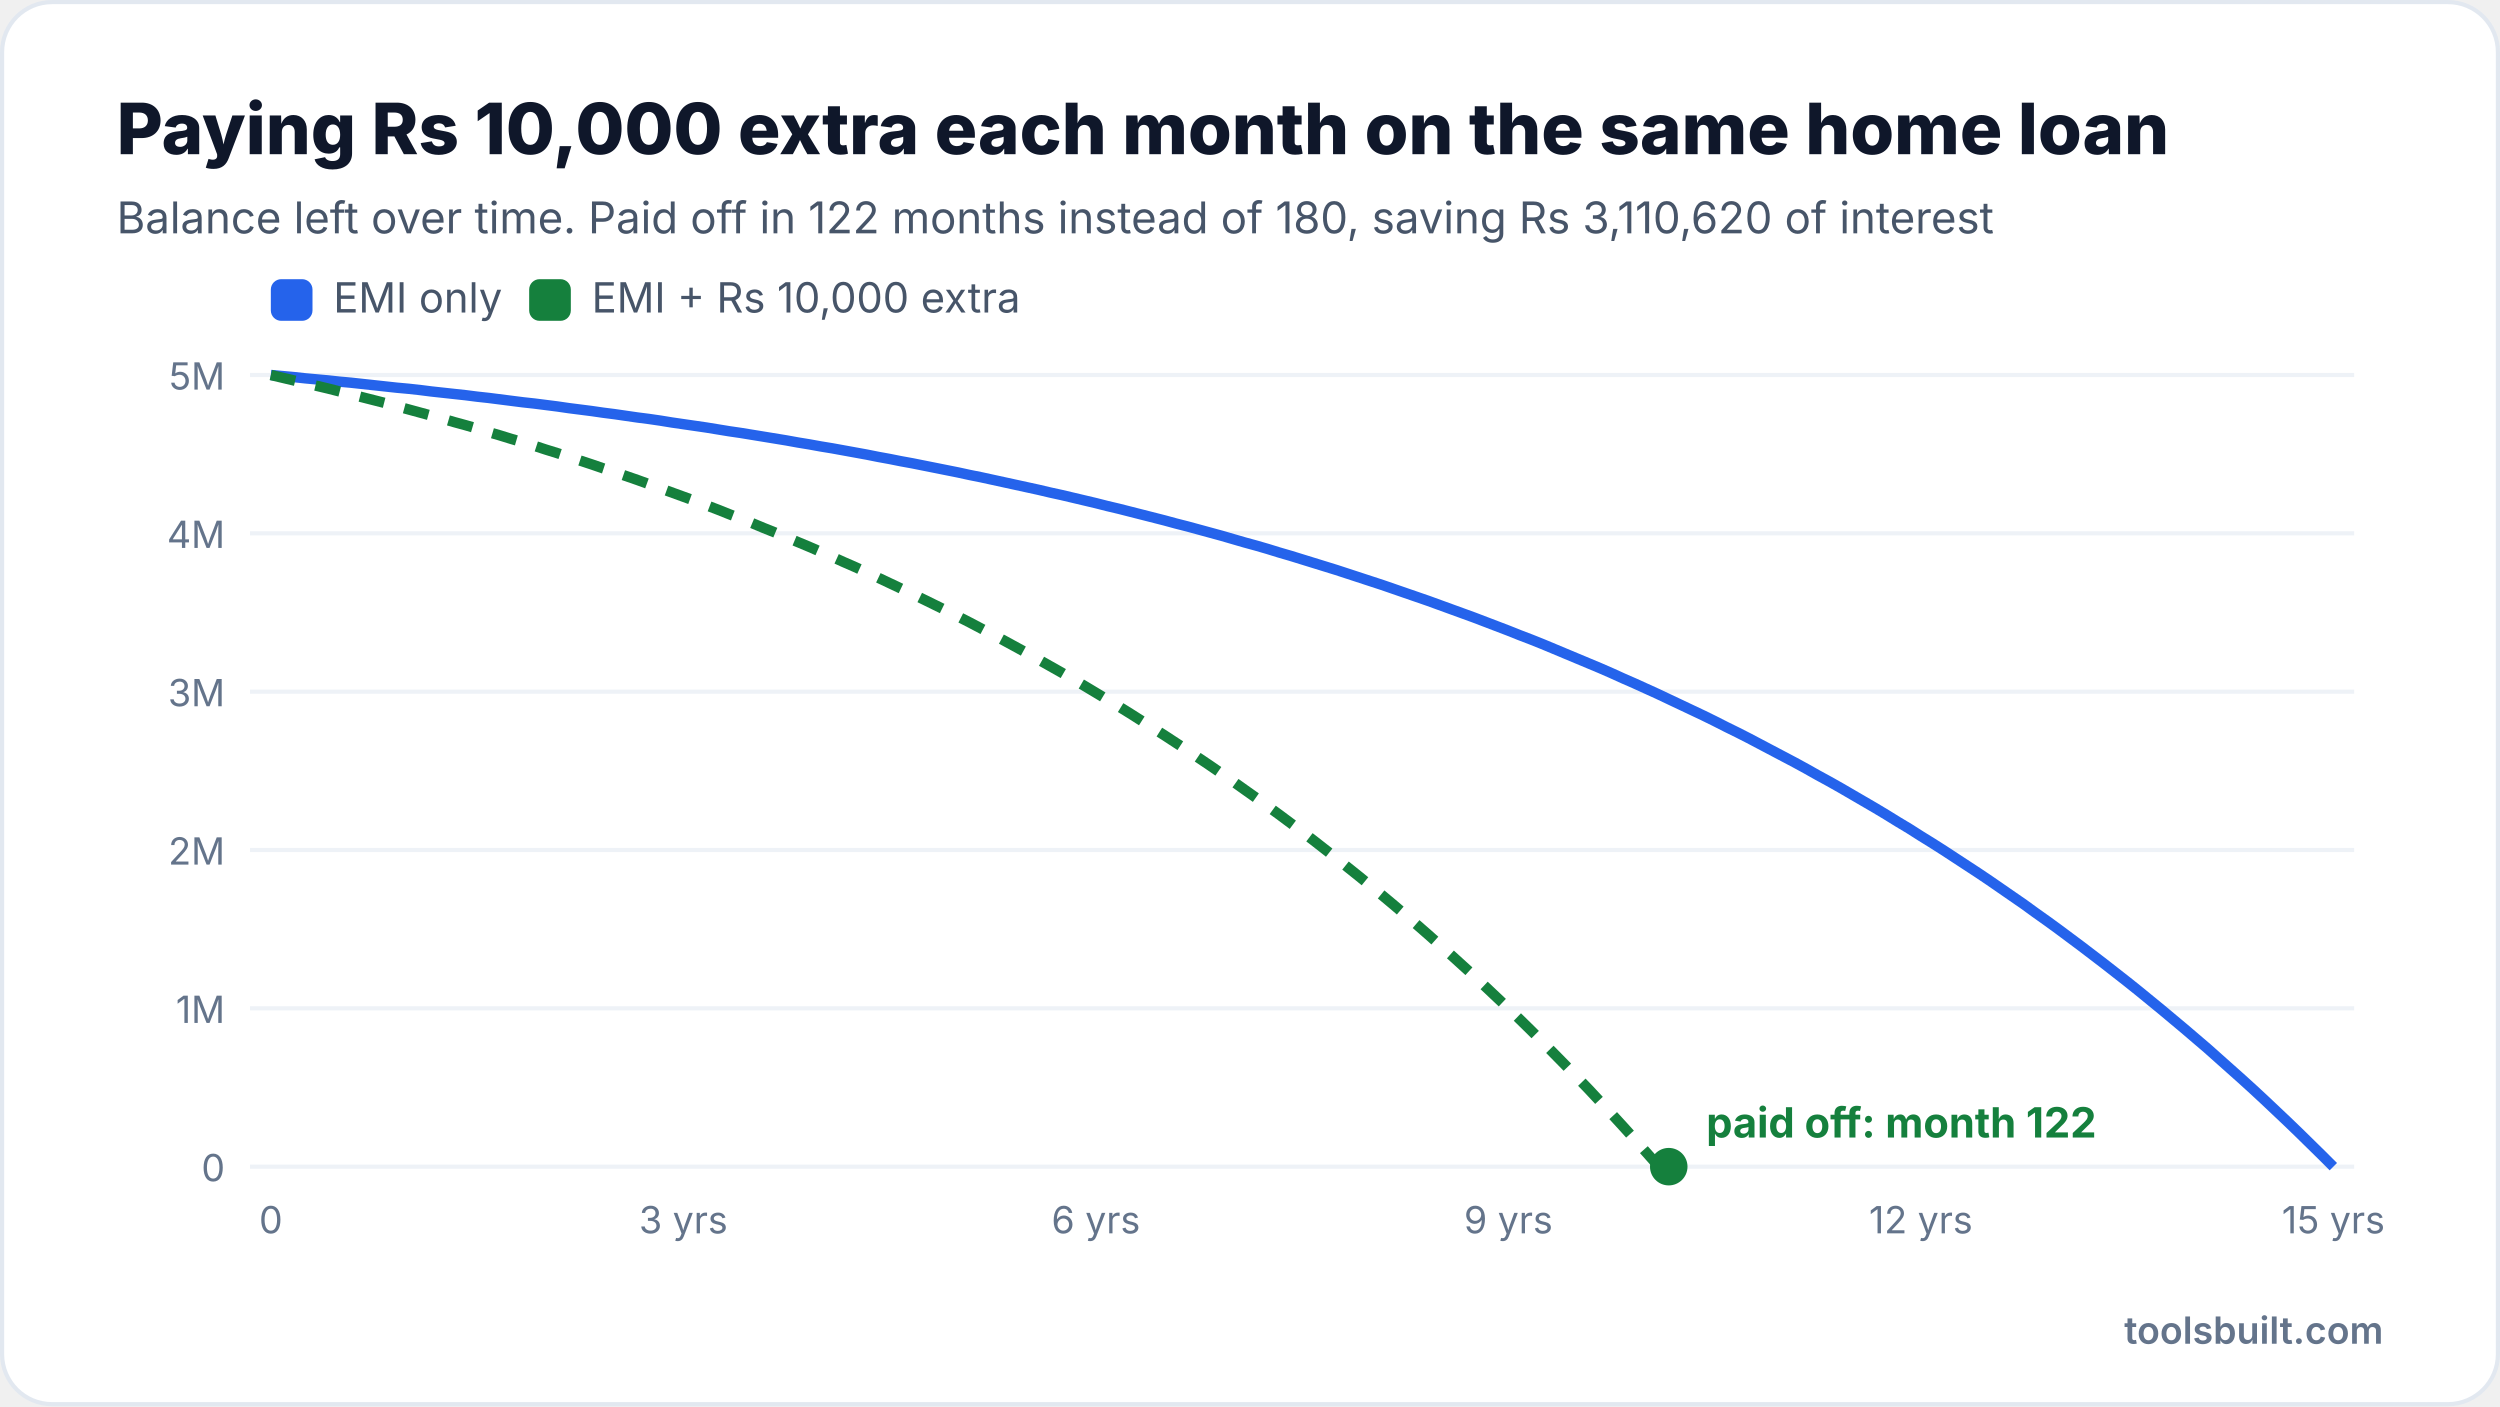
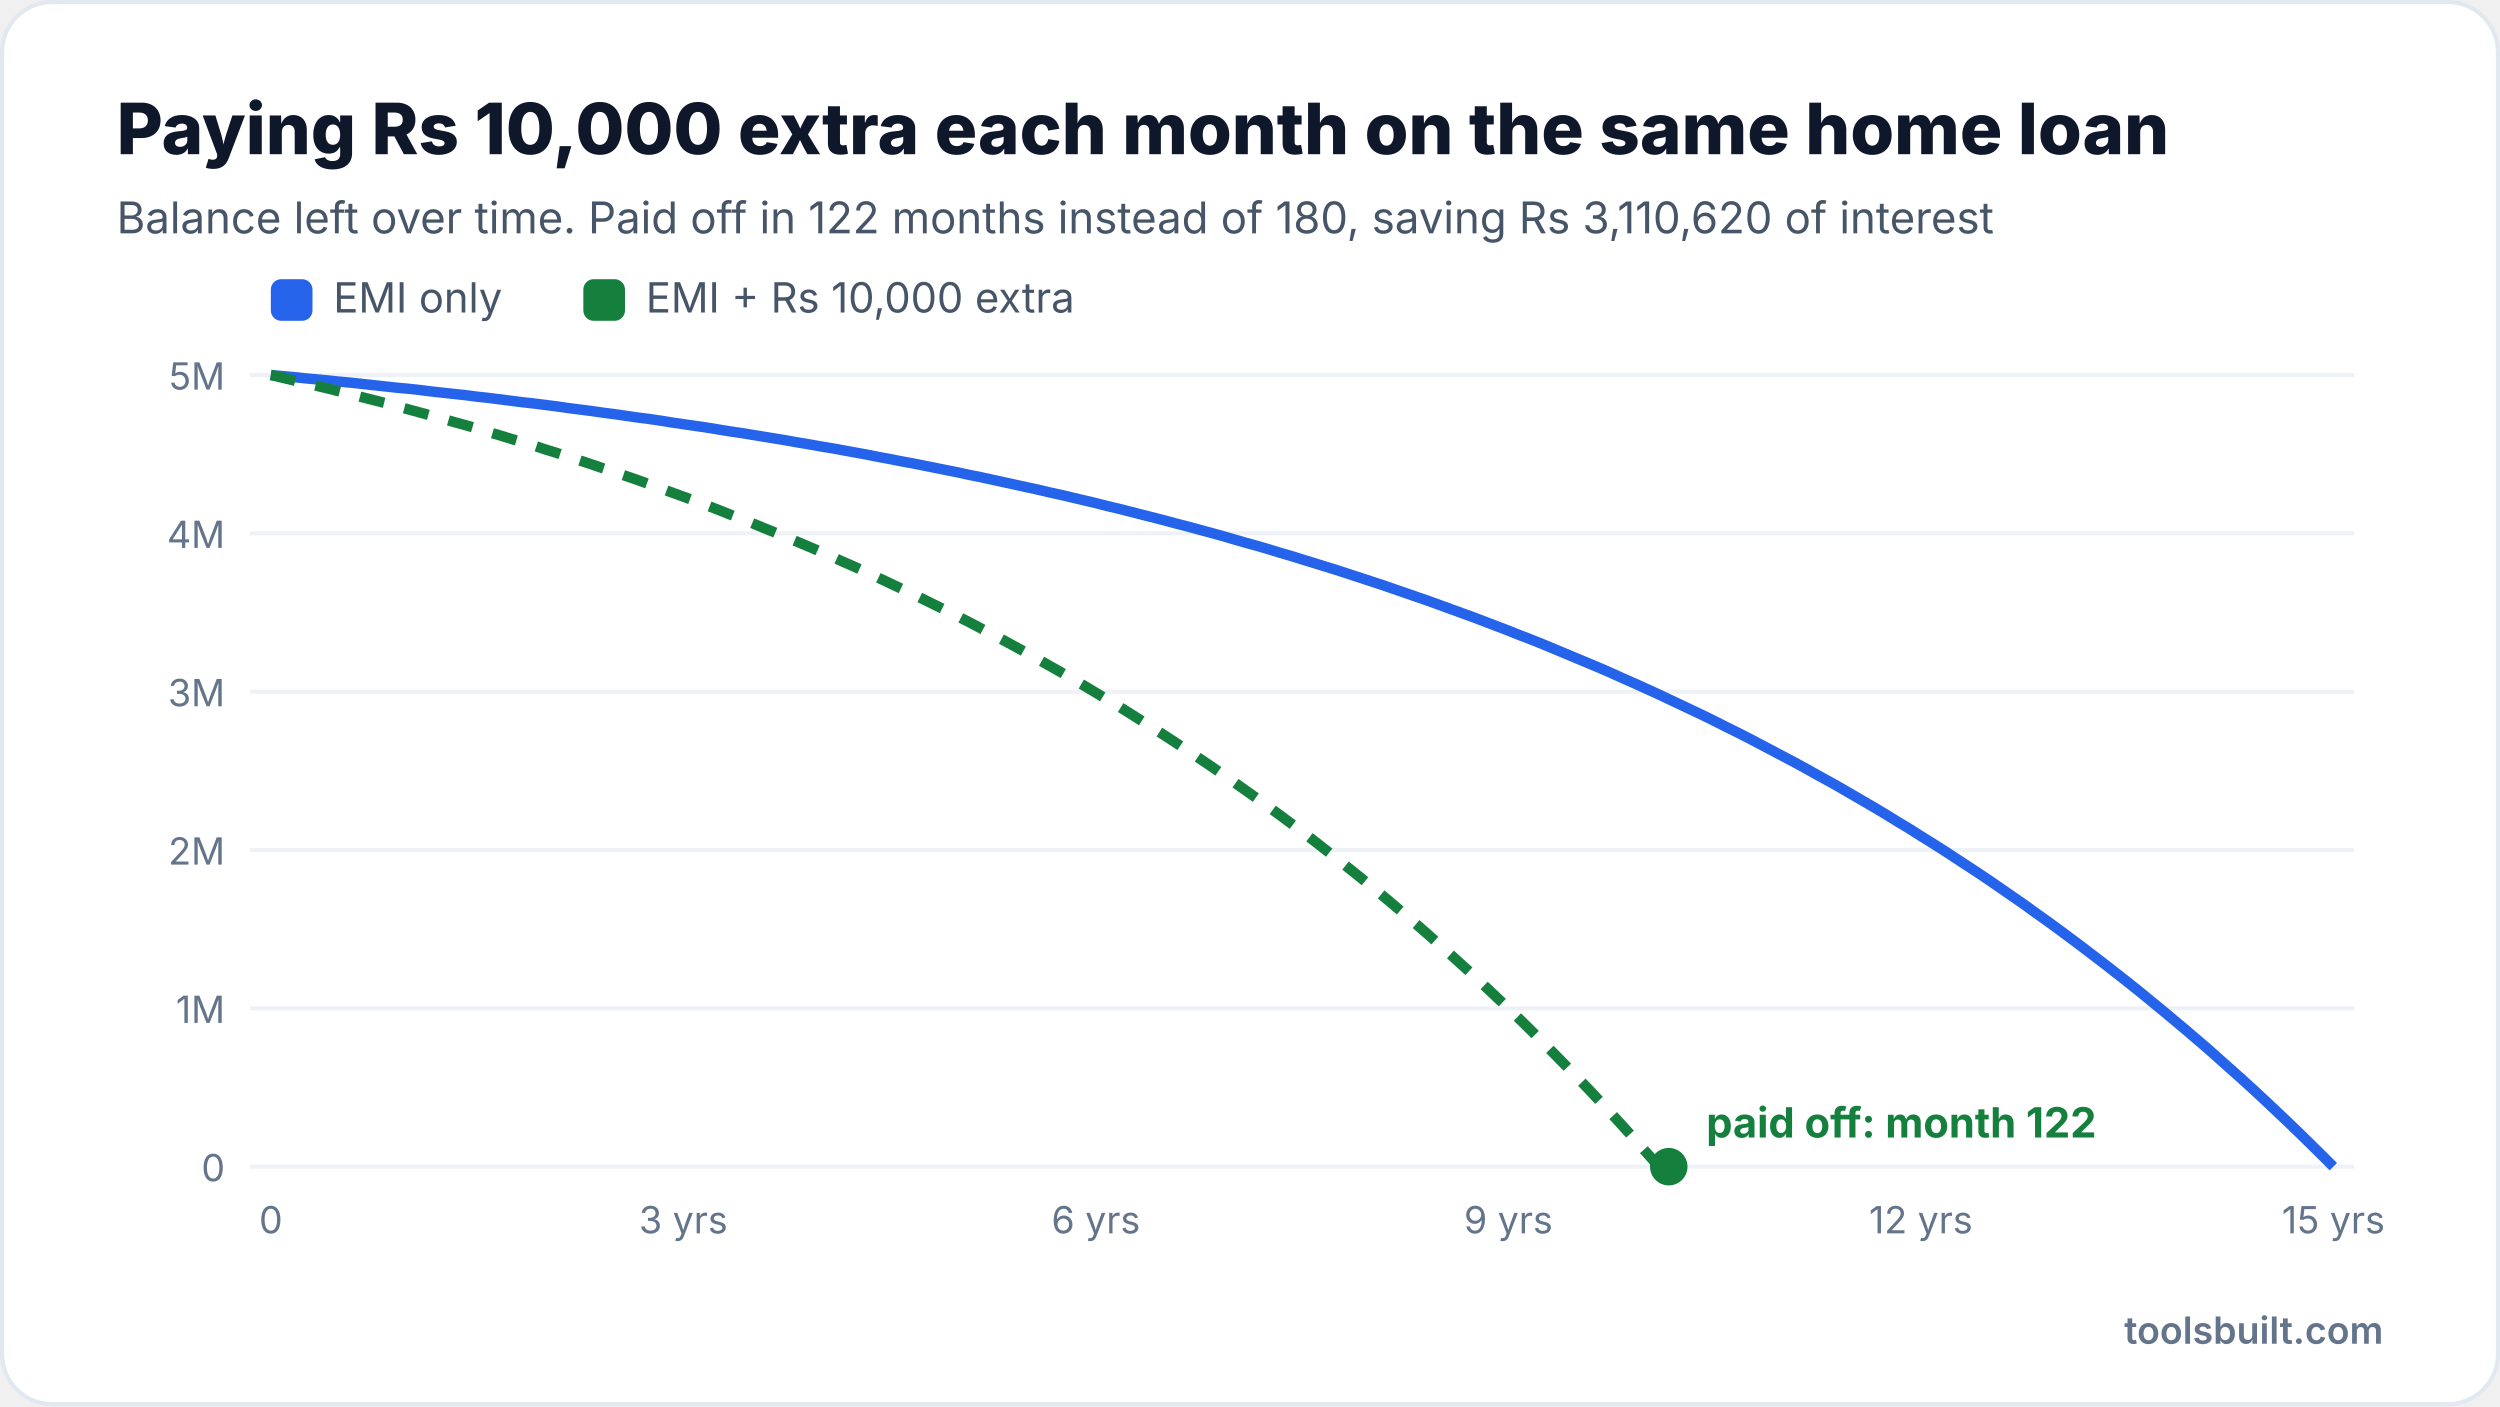
<svg xmlns="http://www.w3.org/2000/svg" width="1200" height="675" viewBox="0 0 1200 675" role="img">
  <rect x="1" y="1" width="1198" height="673" rx="24" fill="#ffffff" stroke="#e2e8f0" stroke-width="2" />
  <text x="56" y="74" font-family="Inter, 'Inter Variable', -apple-system, 'Segoe UI', sans-serif" font-size="34" font-weight="800" fill="#0f172a">Paying Rs 10,000 extra each month on the same home loan</text>
  <text x="56" y="112" font-family="Inter, 'Inter Variable', -apple-system, 'Segoe UI', sans-serif" font-size="21" font-weight="400" fill="#475569">Balance left over time. Paid off in 122 months instead of 180, saving Rs 3,110,620 of interest</text>
  <line x1="120" y1="560" x2="1130" y2="560" stroke="#eef2f7" stroke-width="2" />
  <text x="108" y="567" font-family="Inter, 'Inter Variable', -apple-system, 'Segoe UI', sans-serif" font-size="18" font-weight="400" fill="#64748b" text-anchor="end">0</text>
  <line x1="120" y1="484" x2="1130" y2="484" stroke="#eef2f7" stroke-width="2" />
  <text x="108" y="491" font-family="Inter, 'Inter Variable', -apple-system, 'Segoe UI', sans-serif" font-size="18" font-weight="400" fill="#64748b" text-anchor="end">1M</text>
  <line x1="120" y1="408" x2="1130" y2="408" stroke="#eef2f7" stroke-width="2" />
  <text x="108" y="415" font-family="Inter, 'Inter Variable', -apple-system, 'Segoe UI', sans-serif" font-size="18" font-weight="400" fill="#64748b" text-anchor="end">2M</text>
  <line x1="120" y1="332" x2="1130" y2="332" stroke="#eef2f7" stroke-width="2" />
  <text x="108" y="339" font-family="Inter, 'Inter Variable', -apple-system, 'Segoe UI', sans-serif" font-size="18" font-weight="400" fill="#64748b" text-anchor="end">3M</text>
  <line x1="120" y1="256" x2="1130" y2="256" stroke="#eef2f7" stroke-width="2" />
  <text x="108" y="263" font-family="Inter, 'Inter Variable', -apple-system, 'Segoe UI', sans-serif" font-size="18" font-weight="400" fill="#64748b" text-anchor="end">4M</text>
  <line x1="120" y1="180" x2="1130" y2="180" stroke="#eef2f7" stroke-width="2" />
  <text x="108" y="187" font-family="Inter, 'Inter Variable', -apple-system, 'Segoe UI', sans-serif" font-size="18" font-weight="400" fill="#64748b" text-anchor="end">5M</text>
  <text x="130" y="592" font-family="Inter, 'Inter Variable', -apple-system, 'Segoe UI', sans-serif" font-size="18" font-weight="400" fill="#64748b" text-anchor="middle">0</text>
  <text x="328" y="592" font-family="Inter, 'Inter Variable', -apple-system, 'Segoe UI', sans-serif" font-size="18" font-weight="400" fill="#64748b" text-anchor="middle">3 yrs</text>
  <text x="526" y="592" font-family="Inter, 'Inter Variable', -apple-system, 'Segoe UI', sans-serif" font-size="18" font-weight="400" fill="#64748b" text-anchor="middle">6 yrs</text>
  <text x="724" y="592" font-family="Inter, 'Inter Variable', -apple-system, 'Segoe UI', sans-serif" font-size="18" font-weight="400" fill="#64748b" text-anchor="middle">9 yrs</text>
  <text x="922" y="592" font-family="Inter, 'Inter Variable', -apple-system, 'Segoe UI', sans-serif" font-size="18" font-weight="400" fill="#64748b" text-anchor="middle">12 yrs</text>
  <text x="1120" y="592" font-family="Inter, 'Inter Variable', -apple-system, 'Segoe UI', sans-serif" font-size="18" font-weight="400" fill="#64748b" text-anchor="middle">15 yrs</text>
  <polyline fill="none" stroke="#2563eb" stroke-width="5" stroke-linejoin="round" points="130.0,180.0 135.5,180.5 141.0,181.0 146.5,181.6 152.0,182.1 157.5,182.6 163.0,183.2 168.5,183.7 174.0,184.3 179.5,184.9 185.0,185.5 190.5,186.1 196.0,186.6 201.5,187.2 207.0,187.9 212.5,188.5 218.0,189.1 223.5,189.7 229.0,190.4 234.5,191.0 240.0,191.7 245.5,192.4 251.0,193.1 256.5,193.7 262.0,194.4 267.5,195.1 273.0,195.9 278.5,196.6 284.0,197.3 289.5,198.1 295.0,198.8 300.5,199.6 306.0,200.4 311.5,201.1 317.0,201.9 322.5,202.8 328.0,203.6 333.5,204.4 339.0,205.2 344.5,206.1 350.0,207.0 355.5,207.8 361.0,208.7 366.5,209.6 372.0,210.5 377.5,211.4 383.0,212.4 388.5,213.3 394.0,214.3 399.5,215.2 405.0,216.2 410.5,217.2 416.0,218.2 421.5,219.3 427.0,220.3 432.5,221.4 438.0,222.4 443.5,223.5 449.0,224.6 454.5,225.7 460.0,226.8 465.5,228.0 471.0,229.1 476.5,230.3 482.0,231.5 487.5,232.7 493.0,233.9 498.5,235.1 504.0,236.4 509.5,237.6 515.0,238.9 520.5,240.2 526.0,241.5 531.5,242.9 537.0,244.2 542.5,245.6 548.0,247.0 553.5,248.4 559.0,249.8 564.5,251.3 570.0,252.7 575.5,254.2 581.0,255.7 586.5,257.2 592.0,258.8 597.5,260.4 603.0,261.9 608.5,263.5 614.0,265.2 619.5,266.8 625.0,268.5 630.5,270.2 636.0,271.9 641.5,273.6 647.0,275.4 652.5,277.2 658.0,279.0 663.5,280.8 669.0,282.7 674.5,284.6 680.0,286.5 685.5,288.4 691.0,290.4 696.5,292.4 702.0,294.4 707.5,296.4 713.0,298.5 718.5,300.6 724.0,302.7 729.5,304.9 735.0,307.0 740.5,309.2 746.0,311.5 751.5,313.8 757.0,316.1 762.5,318.4 768.0,320.7 773.5,323.1 779.0,325.6 784.5,328.0 790.0,330.5 795.5,333.0 801.0,335.6 806.5,338.2 812.0,340.8 817.5,343.4 823.0,346.1 828.5,348.9 834.0,351.6 839.5,354.4 845.0,357.3 850.5,360.2 856.0,363.1 861.5,366.0 867.0,369.0 872.5,372.1 878.0,375.1 883.5,378.2 889.0,381.4 894.5,384.6 900.0,387.8 905.5,391.1 911.0,394.5 916.5,397.8 922.0,401.3 927.5,404.7 933.0,408.2 938.5,411.8 944.0,415.4 949.5,419.0 955.0,422.7 960.5,426.5 966.0,430.3 971.5,434.1 977.0,438.1 982.5,442.0 988.0,446.0 993.5,450.1 999.0,454.2 1004.5,458.4 1010.0,462.6 1015.5,466.9 1021.0,471.2 1026.5,475.6 1032.0,480.1 1037.5,484.6 1043.0,489.2 1048.5,493.8 1054.0,498.5 1059.5,503.2 1065.0,508.1 1070.5,513.0 1076.0,517.9 1081.5,522.9 1087.0,528.0 1092.5,533.2 1098.0,538.4 1103.5,543.7 1109.0,549.1 1114.5,554.5 1120.0,560.0" />
  <polyline fill="none" stroke="#15803d" stroke-width="5" stroke-linejoin="round" stroke-dasharray="12 10" points="130.0,180.0 135.5,181.3 141.0,182.6 146.5,183.9 152.0,185.2 157.5,186.5 163.0,187.9 168.5,189.3 174.0,190.7 179.5,192.1 185.0,193.5 190.5,195.0 196.0,196.5 201.5,198.0 207.0,199.5 212.5,201.0 218.0,202.6 223.5,204.1 229.0,205.7 234.5,207.4 240.0,209.0 245.5,210.7 251.0,212.3 256.5,214.0 262.0,215.8 267.5,217.5 273.0,219.3 278.5,221.1 284.0,222.9 289.5,224.8 295.0,226.6 300.5,228.5 306.0,230.4 311.5,232.4 317.0,234.4 322.5,236.4 328.0,238.4 333.5,240.4 339.0,242.5 344.5,244.6 350.0,246.8 355.5,248.9 361.0,251.1 366.5,253.4 372.0,255.6 377.5,257.9 383.0,260.2 388.5,262.5 394.0,264.9 399.5,267.3 405.0,269.8 410.5,272.2 416.0,274.7 421.5,277.3 427.0,279.9 432.5,282.5 438.0,285.1 443.5,287.8 449.0,290.5 454.5,293.2 460.0,296.0 465.5,298.8 471.0,301.7 476.5,304.6 482.0,307.5 487.5,310.5 493.0,313.5 498.5,316.6 504.0,319.7 509.5,322.8 515.0,326.0 520.5,329.2 526.0,332.5 531.5,335.8 537.0,339.1 542.5,342.5 548.0,346.0 553.5,349.5 559.0,353.0 564.5,356.6 570.0,360.2 575.5,363.9 581.0,367.6 586.5,371.4 592.0,375.2 597.5,379.1 603.0,383.0 608.5,387.0 614.0,391.0 619.5,395.1 625.0,399.2 630.5,403.4 636.0,407.7 641.5,412.0 647.0,416.4 652.5,420.8 658.0,425.3 663.5,429.8 669.0,434.4 674.5,439.1 680.0,443.8 685.5,448.6 691.0,453.5 696.5,458.4 702.0,463.4 707.5,468.4 713.0,473.6 718.5,478.8 724.0,484.0 729.5,489.3 735.0,494.7 740.5,500.2 746.0,505.8 751.5,511.4 757.0,517.1 762.5,522.8 768.0,528.7 773.5,534.6 779.0,540.6 784.5,546.7 790.0,552.9 795.5,559.1 801.0,560.0" />
  <circle cx="801" cy="560" r="9" fill="#15803d" />
  <text x="819" y="546" font-family="Inter, 'Inter Variable', -apple-system, 'Segoe UI', sans-serif" font-size="20" font-weight="700" fill="#15803d">paid off: month 122</text>
  <rect x="130" y="134" width="20" height="20" rx="5" fill="#2563eb" />
  <text x="160" y="150" font-family="Inter, 'Inter Variable', -apple-system, 'Segoe UI', sans-serif" font-size="20" font-weight="400" fill="#475569">EMI only</text>
-   <rect x="254" y="134" width="20" height="20" rx="5" fill="#15803d" />
-   <text x="284" y="150" font-family="Inter, 'Inter Variable', -apple-system, 'Segoe UI', sans-serif" font-size="20" font-weight="400" fill="#475569">EMI + Rs 10,000 extra</text>
+   <rect x="280" y="134" width="20" height="20" rx="5" fill="#15803d" />
+   <text x="310" y="150" font-family="Inter, 'Inter Variable', -apple-system, 'Segoe UI', sans-serif" font-size="20" font-weight="400" fill="#475569">EMI + Rs 10,000 extra</text>
  <text x="1144" y="645" font-family="Inter, 'Inter Variable', -apple-system, 'Segoe UI', sans-serif" font-size="18" font-weight="600" fill="#64748b" text-anchor="end">toolsbuilt.com</text>
</svg>
